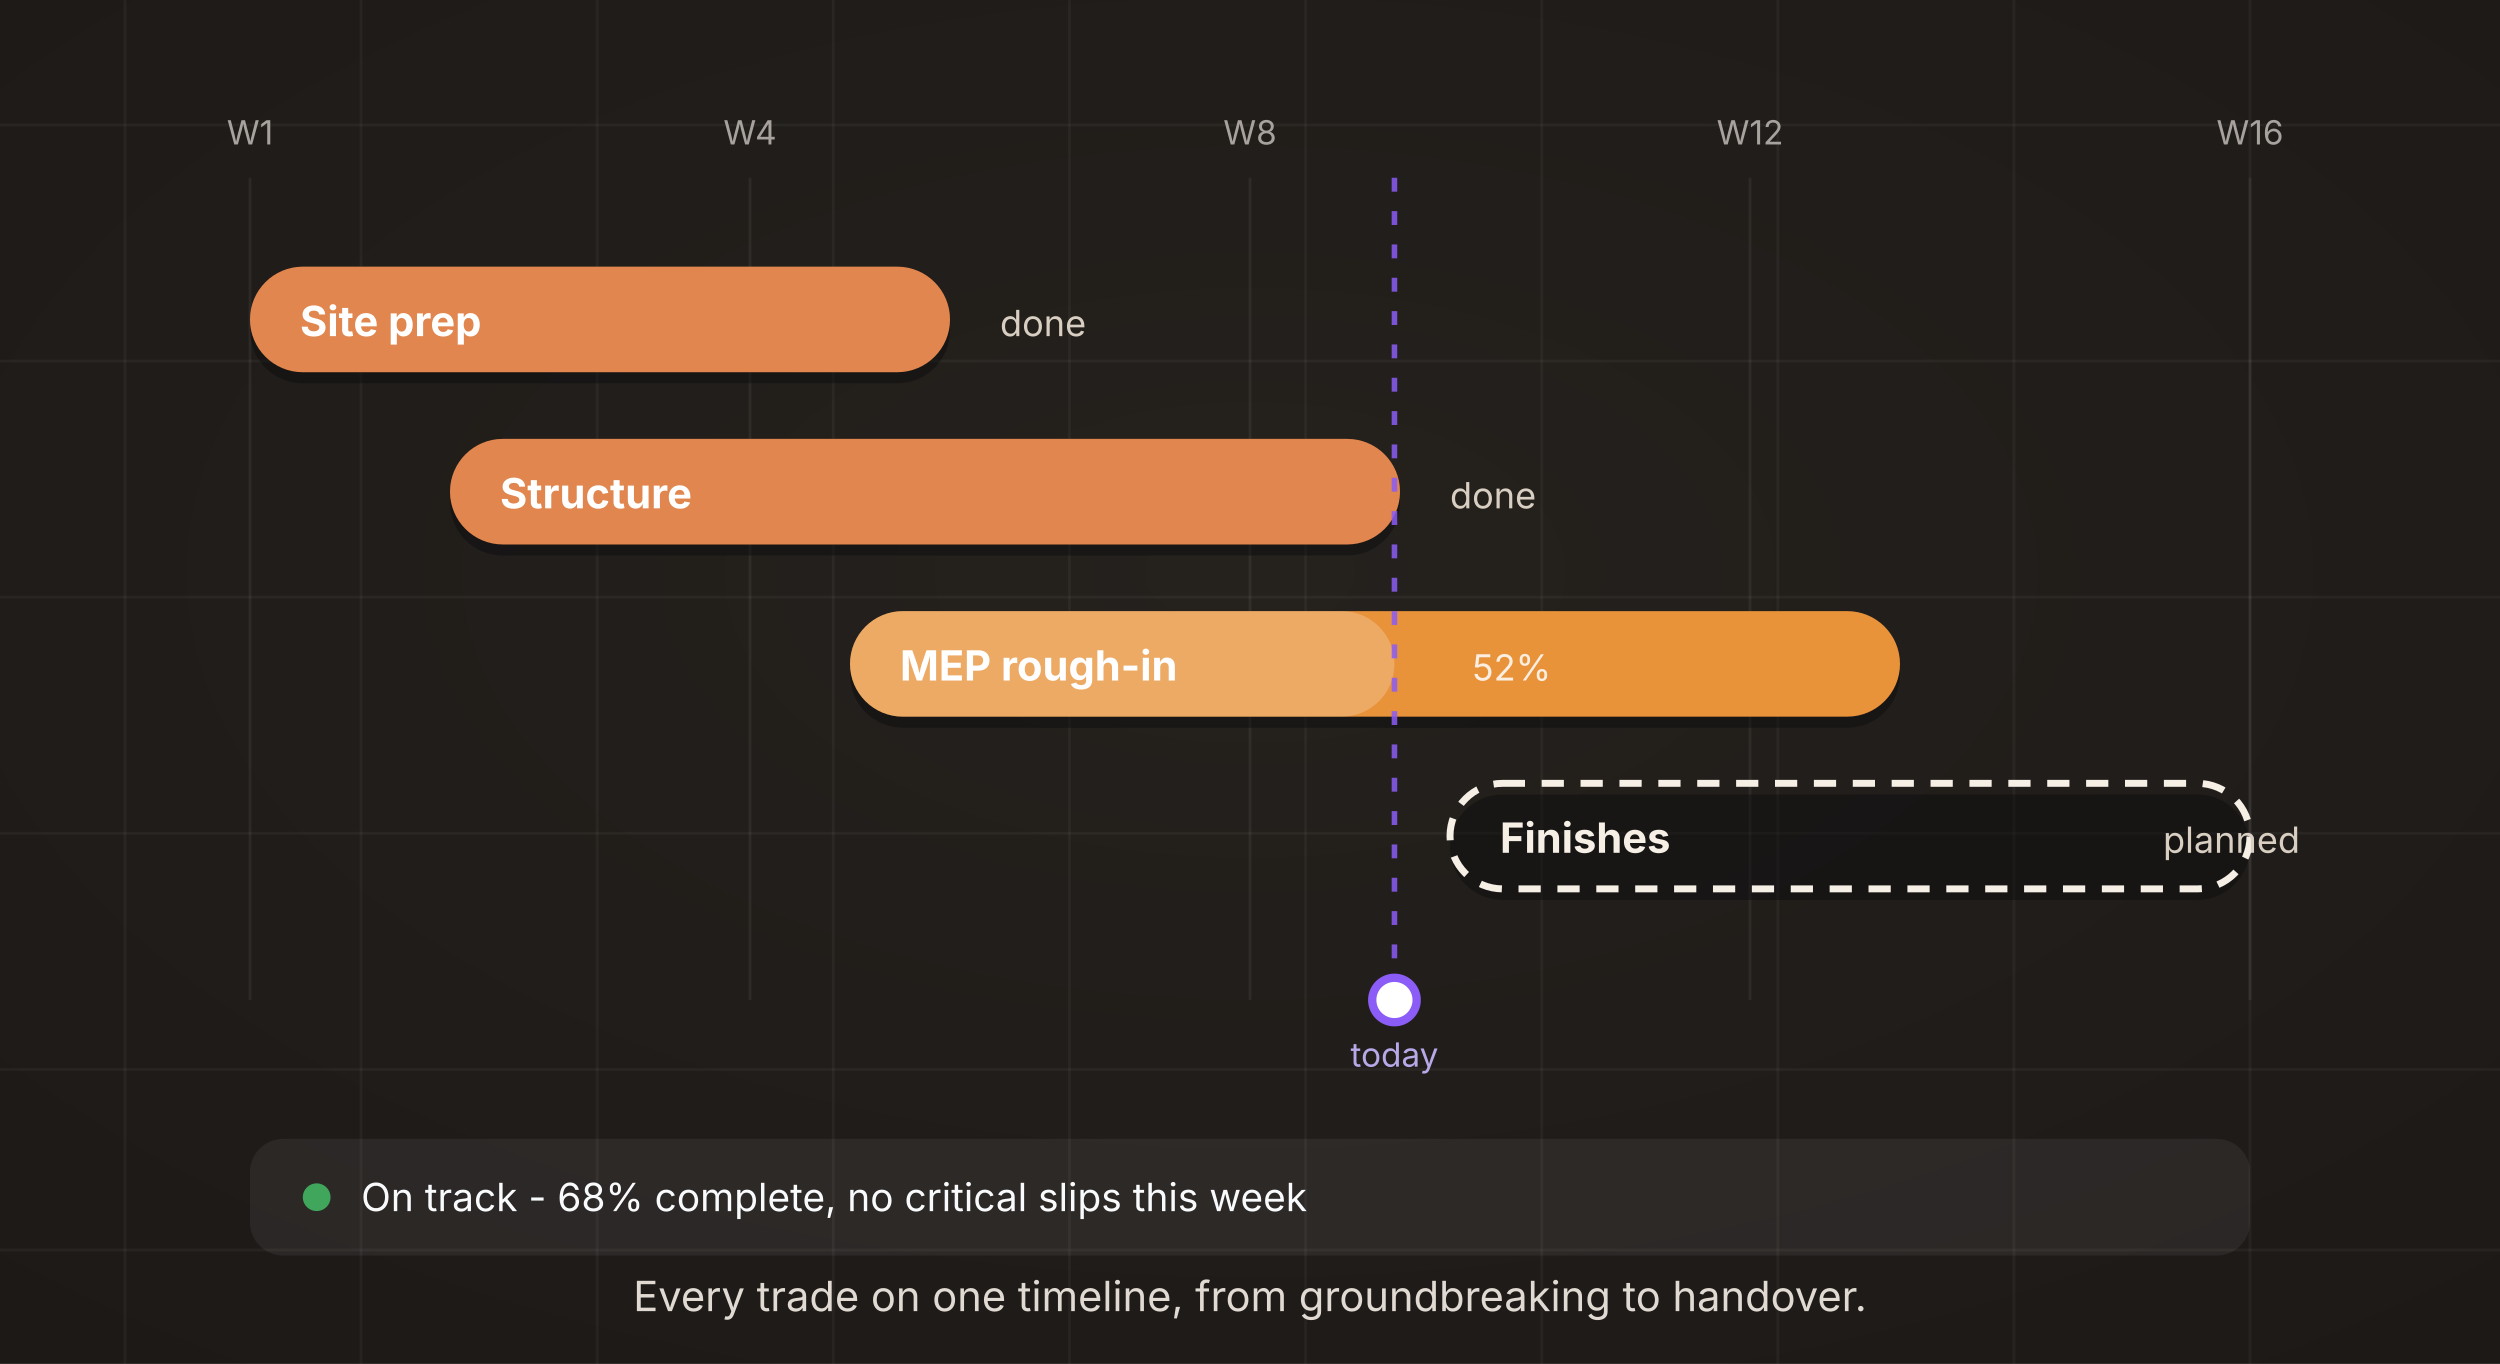
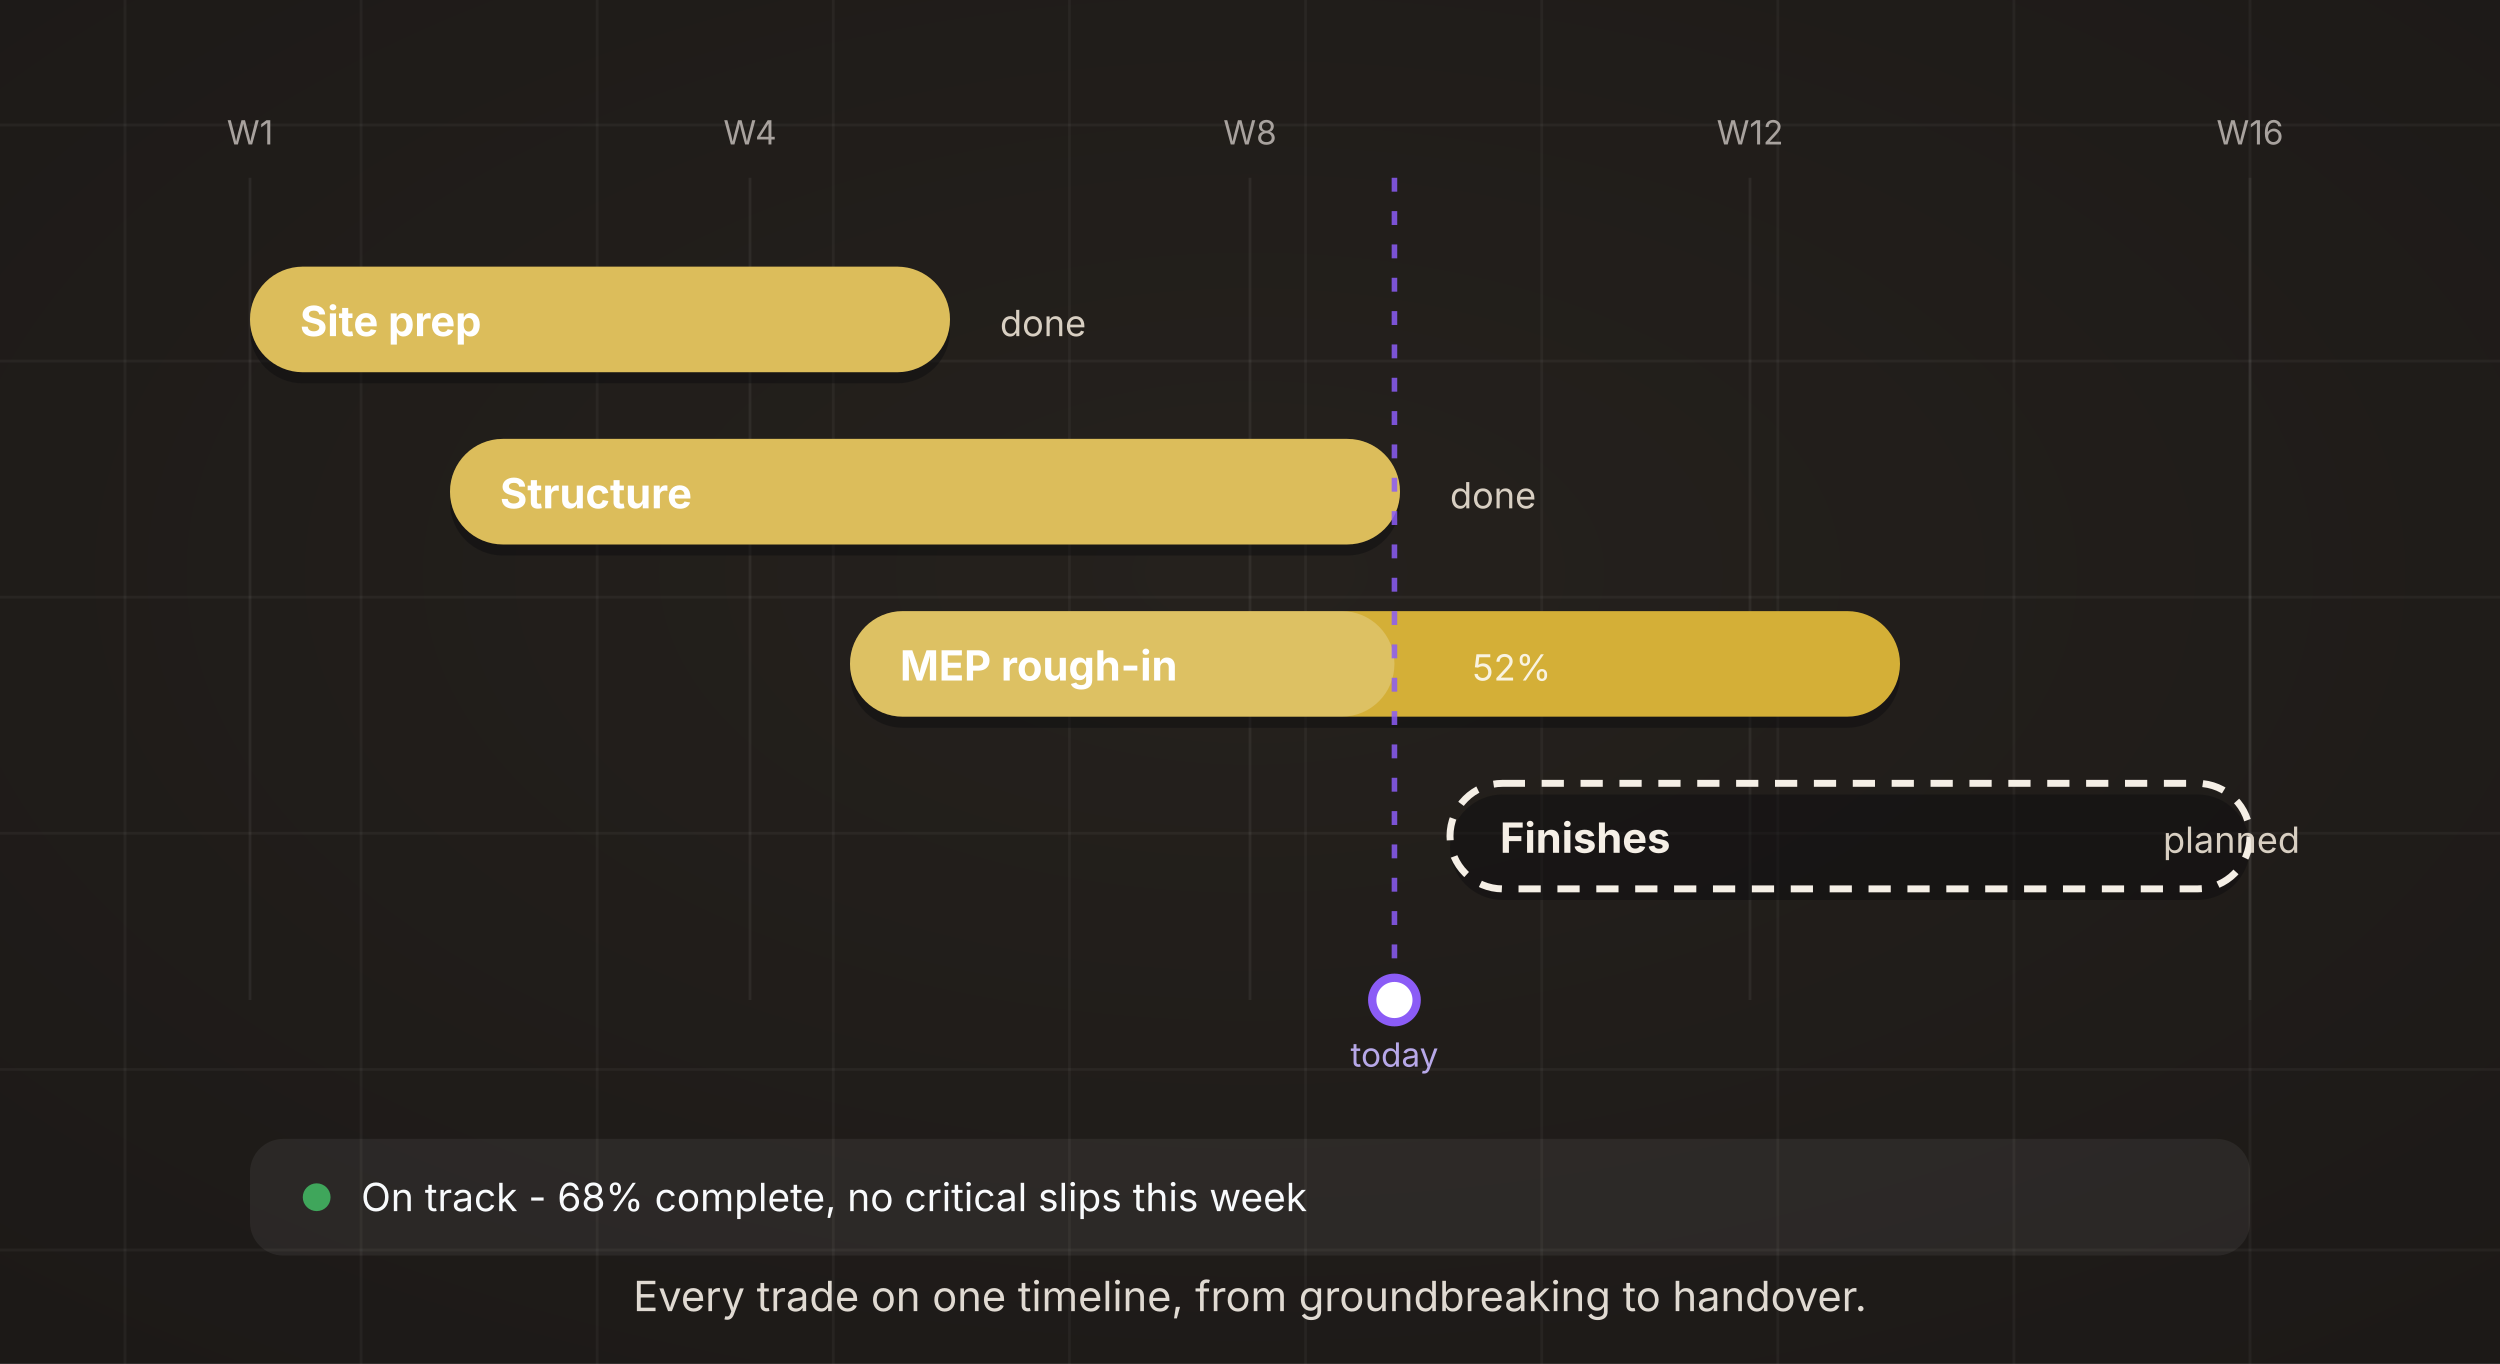
<svg xmlns="http://www.w3.org/2000/svg" width="900" height="491" viewBox="0 0 900 491" role="img" aria-label="Project schedule: four trades run as bars across a weekly timeline with a progress rail">
  <defs>
    <radialGradient id="schBoard" cx="50%" cy="42%" r="75%">
      <stop offset="0%" stop-color="#25211D" />
      <stop offset="100%" stop-color="#1C1917" />
    </radialGradient>
  </defs>
  <rect width="900" height="491" fill="url(#schBoard)" />
  <g stroke="#FFFFFF" stroke-opacity="0.04" stroke-width="1">
    <line x1="45" y1="0" x2="45" y2="491" />
    <line x1="130" y1="0" x2="130" y2="491" />
    <line x1="215" y1="0" x2="215" y2="491" />
    <line x1="300" y1="0" x2="300" y2="491" />
    <line x1="385" y1="0" x2="385" y2="491" />
    <line x1="470" y1="0" x2="470" y2="491" />
    <line x1="555" y1="0" x2="555" y2="491" />
    <line x1="640" y1="0" x2="640" y2="491" />
    <line x1="725" y1="0" x2="725" y2="491" />
    <line x1="810" y1="0" x2="810" y2="491" />
    <line x1="0" y1="45" x2="900" y2="45" />
    <line x1="0" y1="130" x2="900" y2="130" />
    <line x1="0" y1="215" x2="900" y2="215" />
    <line x1="0" y1="300" x2="900" y2="300" />
    <line x1="0" y1="385" x2="900" y2="385" />
    <line x1="0" y1="450" x2="900" y2="450" />
  </g>
  <g font-family="Inter,system-ui,sans-serif" font-size="12" fill="#A8A29E" text-anchor="middle">
    <text x="90" y="52">W1</text>
    <text x="270" y="52">W4</text>
    <text x="450" y="52">W8</text>
    <text x="630" y="52">W12</text>
    <text x="810" y="52">W16</text>
  </g>
  <g stroke="#FFFFFF" stroke-opacity="0.06" stroke-width="1">
    <line x1="90" y1="64" x2="90" y2="360" />
    <line x1="270" y1="64" x2="270" y2="360" />
    <line x1="450" y1="64" x2="450" y2="360" />
    <line x1="630" y1="64" x2="630" y2="360" />
    <line x1="810" y1="64" x2="810" y2="360" />
  </g>
  <g>
    <rect x="90" y="96" width="252" height="38" rx="19" fill="#0B0B0D" opacity="0.45" transform="translate(0,4)" />
-     <rect x="90" y="96" width="252" height="38" rx="19" fill="#D96B27" />
+     <rect x="90" y="96" width="252" height="38" rx="19" fill="#D4AF37" />
    <rect x="90" y="96" width="252" height="38" rx="19" fill="#FFFFFF" opacity="0.18" />
    <text x="108" y="121" font-family="Inter,system-ui,sans-serif" font-size="15" font-weight="700" fill="#FFFFFF">Site prep</text>
    <text x="360" y="121" font-family="Inter,system-ui,sans-serif" font-size="13" fill="#D8CFC2">done</text>
    <rect x="162" y="158" width="342" height="38" rx="19" fill="#0B0B0D" opacity="0.45" transform="translate(0,4)" />
-     <rect x="162" y="158" width="342" height="38" rx="19" fill="#D96B27" />
+     <rect x="162" y="158" width="342" height="38" rx="19" fill="#D4AF37" />
    <rect x="162" y="158" width="342" height="38" rx="19" fill="#FFFFFF" opacity="0.18" />
    <text x="180" y="183" font-family="Inter,system-ui,sans-serif" font-size="15" font-weight="700" fill="#FFFFFF">Structure</text>
    <text x="522" y="183" font-family="Inter,system-ui,sans-serif" font-size="13" fill="#D8CFC2">done</text>
    <rect x="306" y="220" width="378" height="38" rx="19" fill="#0B0B0D" opacity="0.45" transform="translate(0,4)" />
-     <rect x="306" y="220" width="378" height="38" rx="19" fill="#E8923A" />
+     <rect x="306" y="220" width="378" height="38" rx="19" fill="#D4AF37" />
    <rect x="306" y="220" width="196" height="38" rx="19" fill="#FFFFFF" opacity="0.22" />
    <text x="324" y="245" font-family="Inter,system-ui,sans-serif" font-size="15" font-weight="700" fill="#FFFFFF">MEP rough-in</text>
    <text x="530" y="245" font-family="Inter,system-ui,sans-serif" font-size="13" fill="#FFFFFF" opacity="0.85">52%</text>
    <rect x="522" y="282" width="288" height="38" rx="19" fill="#0B0B0D" opacity="0.45" transform="translate(0,4)" />
    <rect x="522" y="282" width="288" height="38" rx="19" fill="none" stroke="#F5EFE6" stroke-width="2.5" stroke-dasharray="8 6" />
    <text x="540" y="307" font-family="Inter,system-ui,sans-serif" font-size="15" font-weight="700" fill="#F5EFE6">Finishes</text>
    <text x="828" y="307" text-anchor="end" font-family="Inter,system-ui,sans-serif" font-size="13" fill="#D8CFC2">planned</text>
  </g>
  <line x1="502" y1="64" x2="502" y2="360" stroke="#8B5CF6" stroke-width="2" stroke-dasharray="5 7" opacity="0.85" />
  <circle cx="502" cy="360" r="8" fill="#FFFFFF" stroke="#8B5CF6" stroke-width="3" />
  <text x="502" y="384" text-anchor="middle" font-family="Inter,system-ui,sans-serif" font-size="12" fill="#B7A8E8">today</text>
  <rect x="90" y="410" width="720" height="42" rx="12" fill="#FFFFFF" opacity="0.06" />
  <circle cx="114" cy="431" r="5" fill="#3FA65B" />
  <text x="130" y="436" font-family="Inter,system-ui,sans-serif" font-size="14" fill="#F8FAFC">On track - 68% complete, no critical slips this week</text>
  <text x="450" y="472" text-anchor="middle" font-family="Inter,system-ui,sans-serif" font-size="15" fill="#E0DAD2">Every trade on one timeline, from groundbreaking to handover.</text>
</svg>
